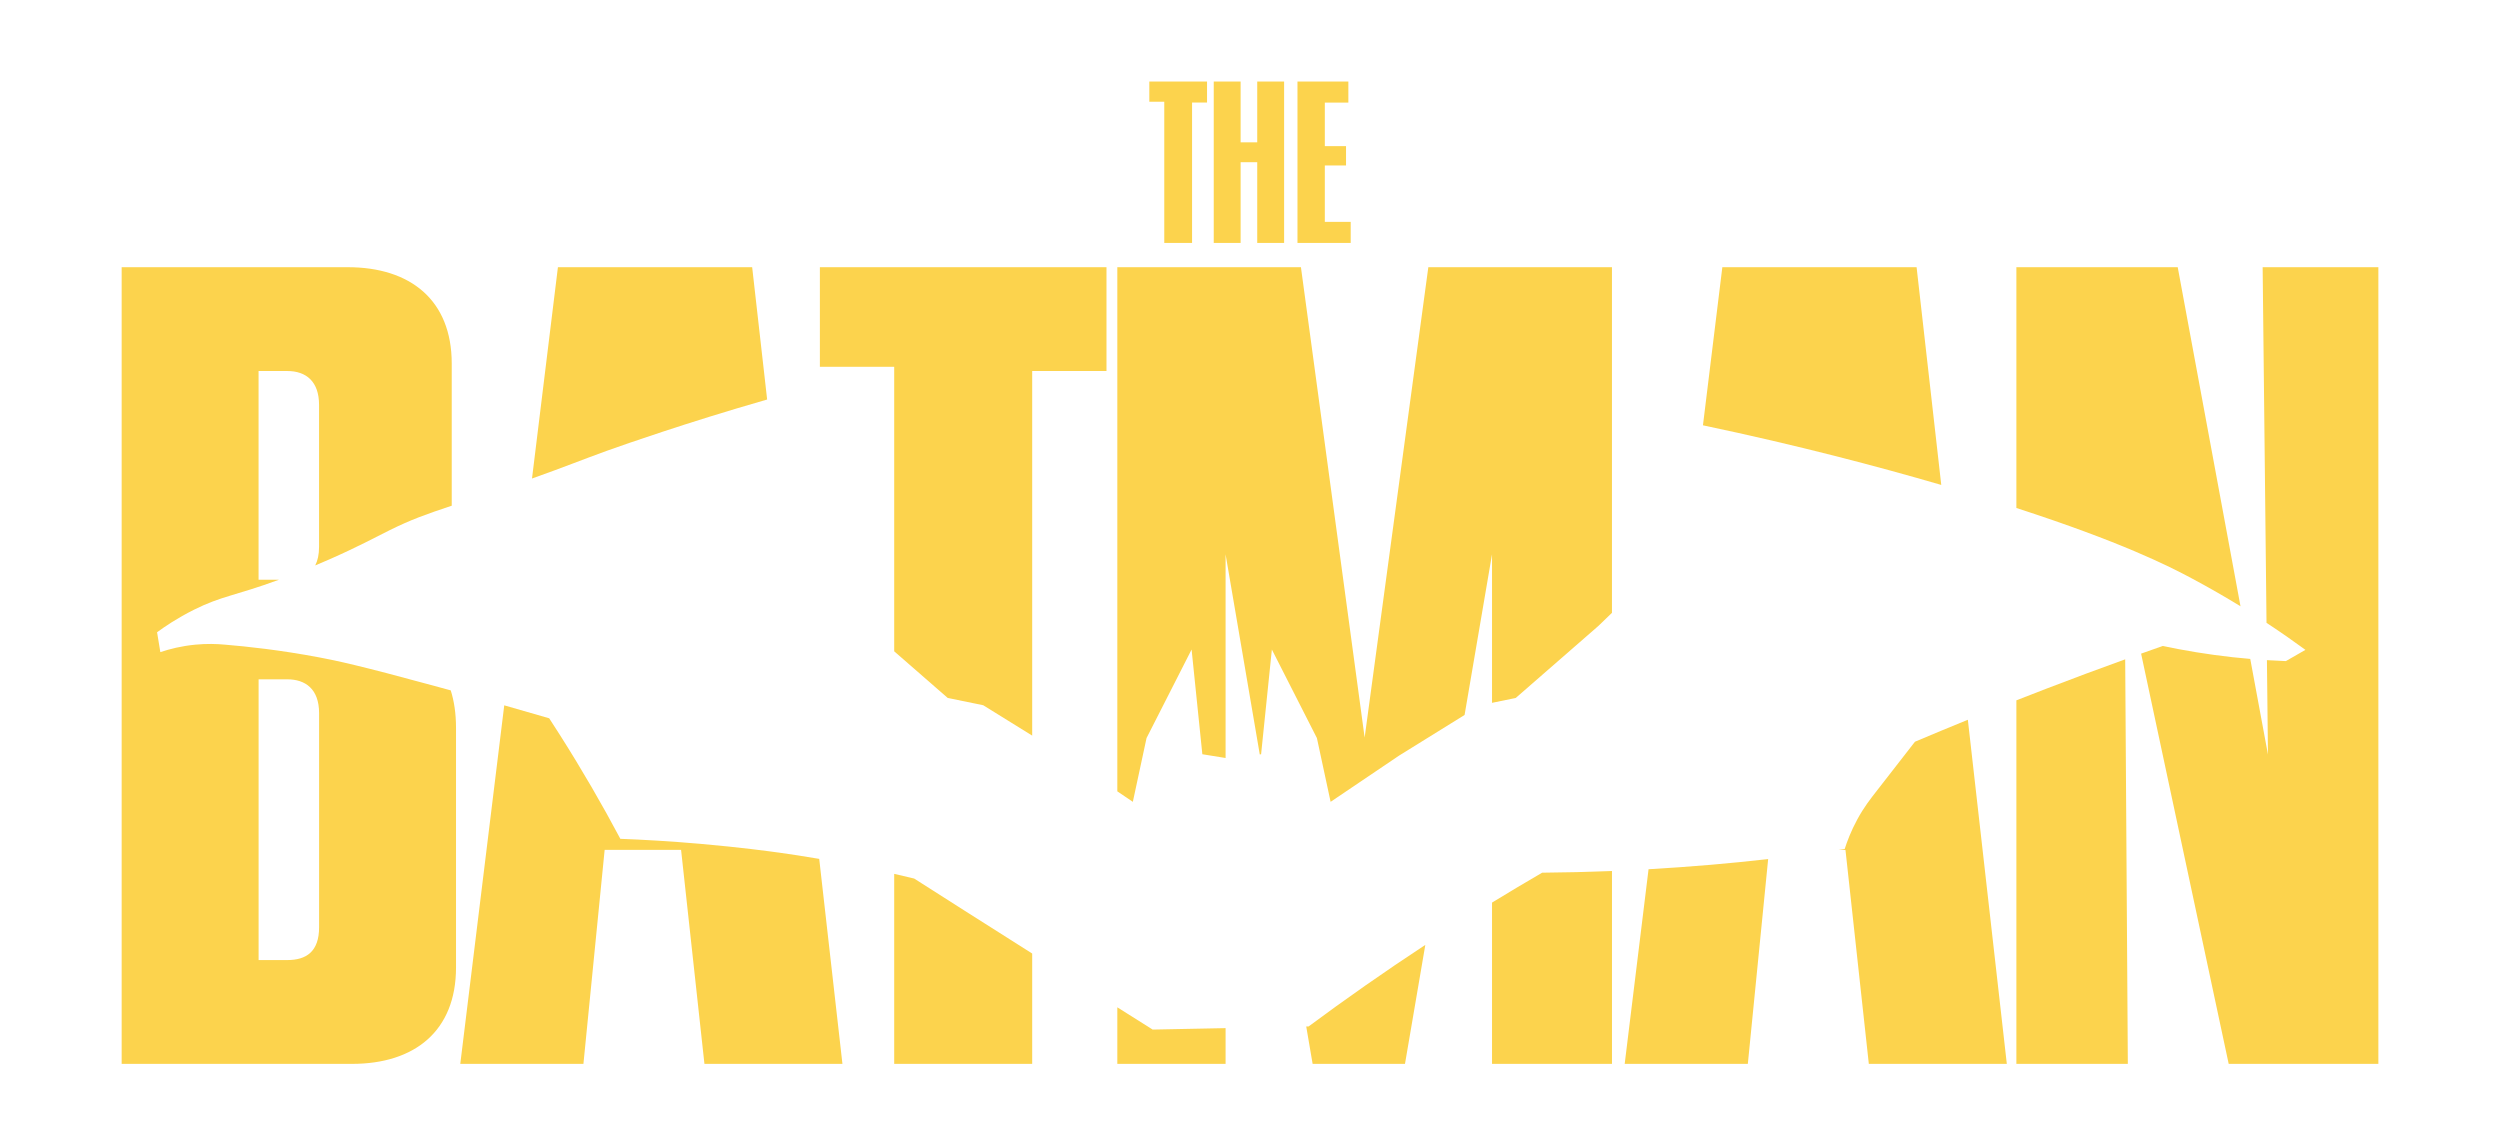
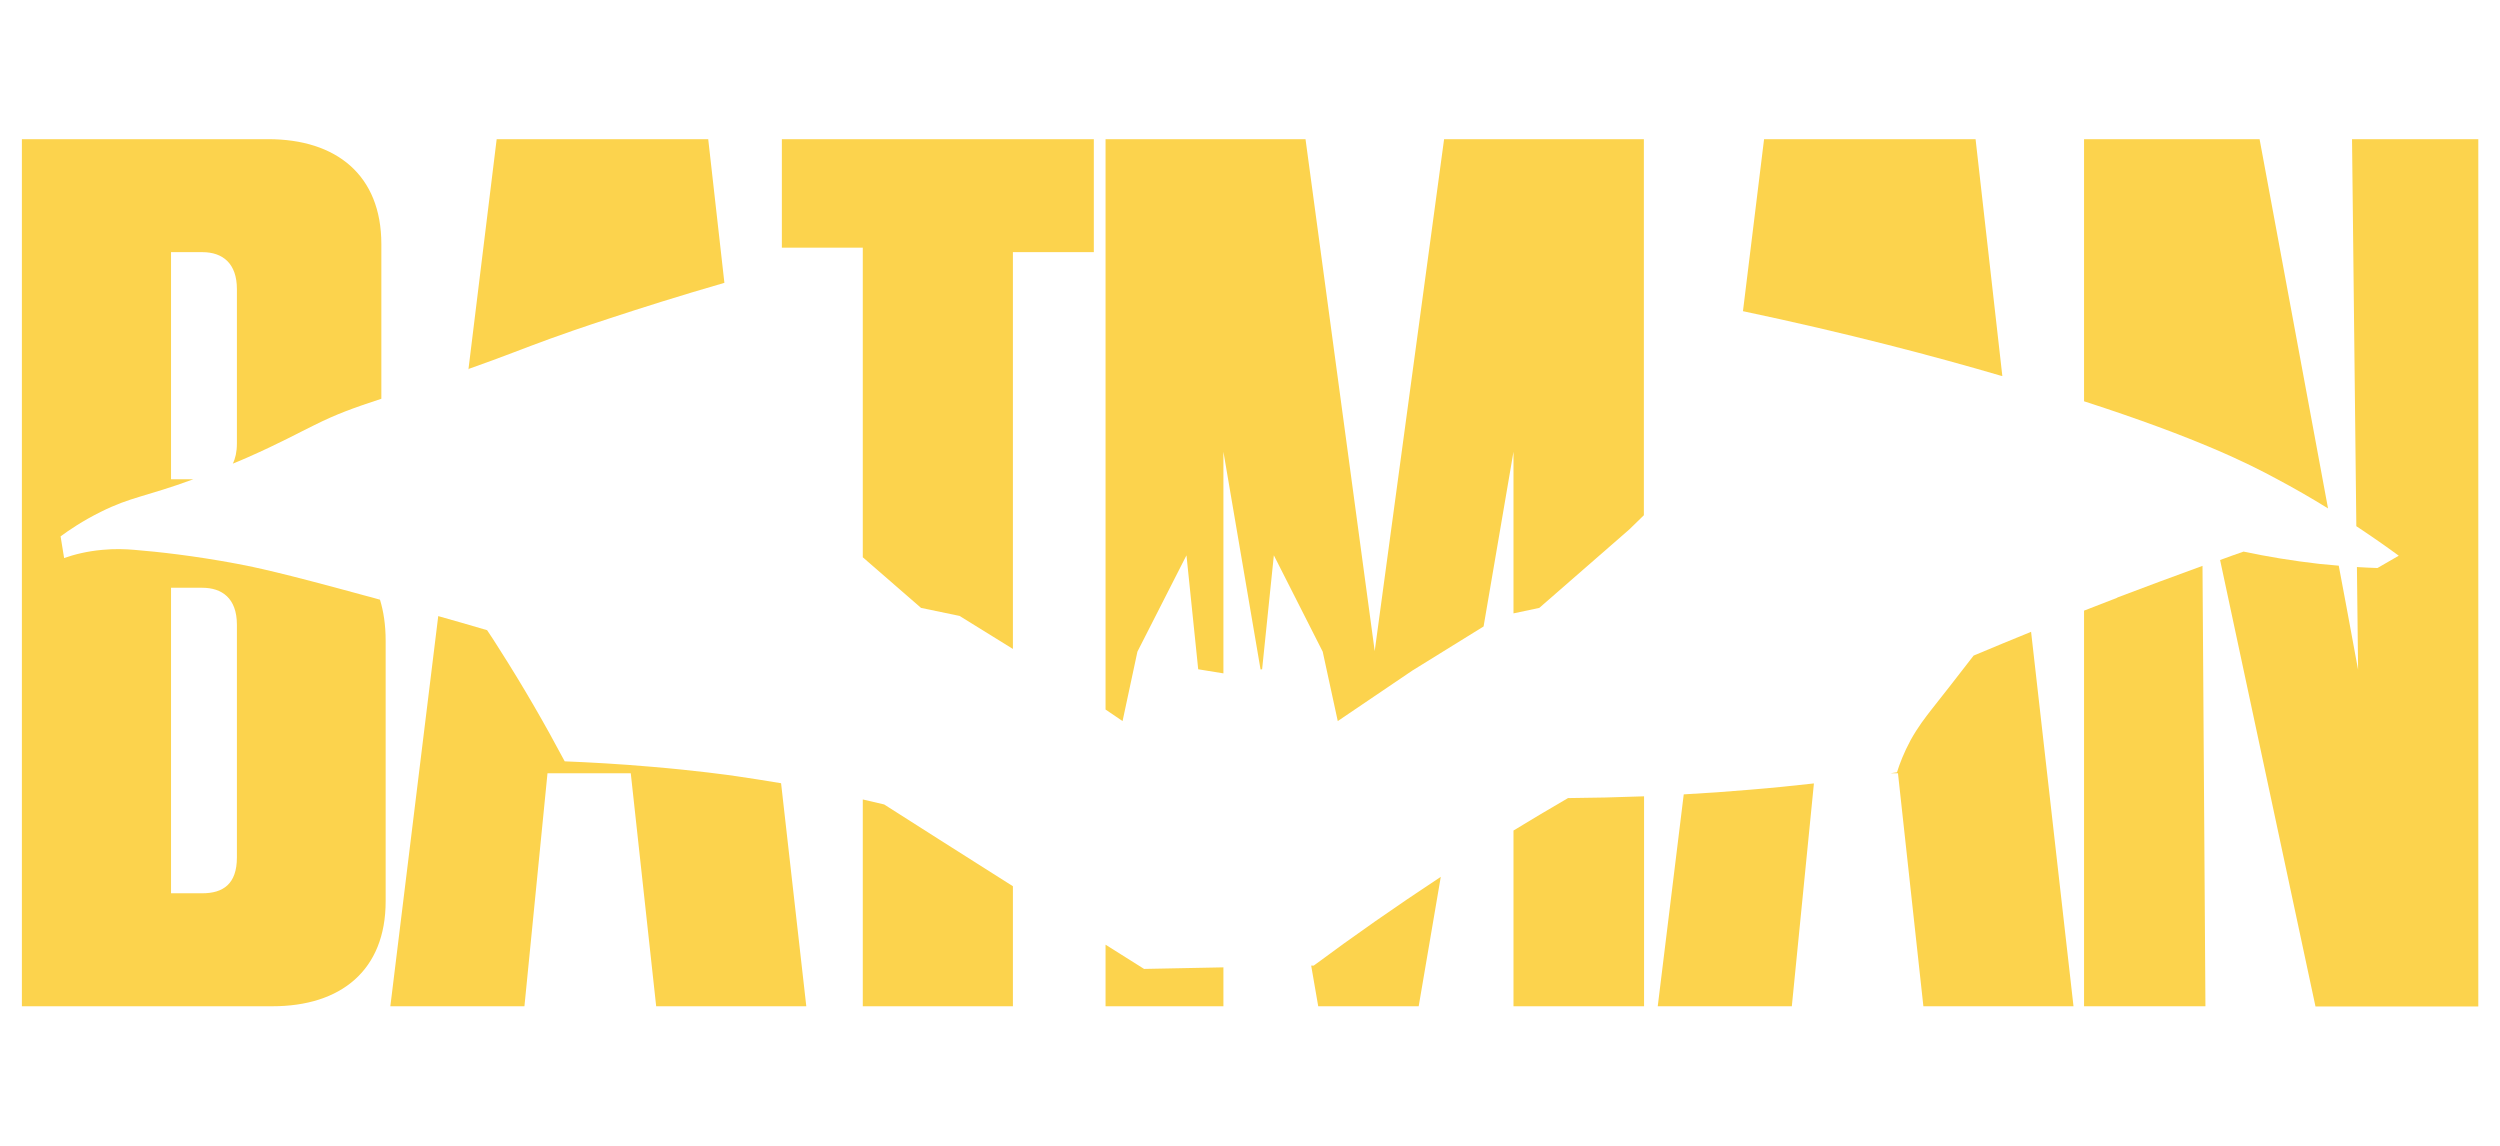
<svg xmlns="http://www.w3.org/2000/svg" id="Selfmade_by_NICF-Nettie" data-name="Selfmade by NICF-Nettie" version="1.1" viewBox="0 0 1279 586">
  <defs>
    <style>
      .cls-1 {
+         fill: none;
+       }
+ 
+       .cls-1, .cls-2 {
+         stroke-width: 0px;
+       }
+ 
+       .cls-2 {
        fill: #fcd34d;
-         stroke-width: 0px;
      }
    </style>
  </defs>
-   <g id="Batsymbol">
-     <g>
-       <path class="cls-1" d="M677.78,113.52v-28.87h10.85v-9.88h-10.85v-22.29h12.04v-10.76h-26.03v82.56h27.23v-10.76h-13.23ZM587.98,52.04h7.66v72.24h14.22V52.47h7.66v-10.76h-29.53v10.32ZM643.2,72.81h-8.5v-31.1h-13.75v82.56h13.75v-41.28h8.5v41.28h13.75V41.72h-13.75v31.1Z" />
-       <path class="cls-1" d="M222.45,350.97c-38.35-10.46-50.1-12.95-59.25-14.67-20.11-3.78-36.87-5.57-48.17-6.5-4.2-.4-9.28-.54-15,0-7.22.68-13.31,2.25-18,3.83-.56-3.39-1.11-6.78-1.67-10.17,3.85-2.83,10.28-7.23,18.83-11.5,14.33-7.16,21.06-7.1,43.56-15.38h-10.47v-106.77h14.66c9.77,0,16.29,5.42,16.29,17.34v72.63c0,3.94-.71,7.07-1.97,9.5,2.26-.95,4.66-1.97,7.17-3.07,14.97-6.58,23.45-11.27,31-15,10.87-5.38,18.34-8.04,31.68-12.49v-72.7c0-32.52-21.18-49.32-53.22-49.32H62.24v407.58h117.84c32.04,0,53.22-16.8,53.22-49.32v-122.49c0-7.54-1-13.88-2.7-19.27-2.86-.79-5.59-1.53-8.16-2.23ZM163.25,474.37c0,12.47-6.52,16.8-16.29,16.8h-14.66v-143.63h14.66c9.23,0,16.29,4.88,16.29,17.34v109.48Z" />
-       <path class="cls-1" d="M384.81,136.71h-99.38l-13.32,108.63h0l.07-.53c17.14-6.09,25.21-9.45,38.34-14.2,5.52-2,15.56-5.47,28.17-9.63,14.27-4.71,32.42-10.45,53.78-16.59l-7.66-67.68Z" />
-       <path class="cls-1" d="M229.86,351.05c.26.7.51,1.42.74,2.16-.23-.74-.48-1.46-.74-2.16Z" />
-       <polygon class="cls-1" points="419.45 187.65 457.47 187.65 457.47 333.21 484.85 357.07 503.01 360.8 528.07 376.34 528.07 189.82 566.08 189.82 566.08 136.71 419.45 136.71 419.45 187.65" />
-       <path class="cls-1" d="M763.32,461.76v82.52h61.37v-98.68c-12.24.49-24.17.78-35.73.87-8.42,4.89-16.97,9.99-25.63,15.29Z" />
-       <path class="cls-1" d="M668.27,525.16l3.27,19.12h47.25l10.4-60.87c-21.27,13.97-41.17,27.96-59.71,41.72-.4,0-.8.02-1.2.02Z" />
-       <line class="cls-1" x1="644.5" y1="385.98" x2="644.5" y2="385.98" />
-       <polygon class="cls-1" points="730.73 136.71 698.15 377.35 665.56 136.71 571.62 136.71 571.62 404.85 579.56 410.22 586.57 377.59 609.62 332.3 615.12 385.87 627.01 387.79 627.01 283.59 644.5 385.98 645.18 385.87 650.69 332.3 673.73 377.59 680.74 410.22 715.81 386.54 749.28 365.78 763.32 283.59 763.32 359.57 775.46 357.07 817.75 320.21 824.68 313.52 824.68 136.71 730.73 136.71" />
-       <path class="cls-1" d="M571.62,515.33v28.96h55.39v-18.3l-37.31.74c-6.03-3.79-12.05-7.6-18.08-11.39Z" />
-       <path class="cls-1" d="M993.15,248.1l-12.62-111.4h-99.38l-9.92,80.89c48.81,10.26,89.86,21.17,121.46,30.37.15.04.3.09.45.13Z" />
-       <path class="cls-1" d="M1006.75,368.23c-9.15,3.73-18.17,7.48-27.06,11.24-8.61,11.13-14.73,18.98-19.25,24.75-3.57,4.56-6.83,8.7-10.25,15-3.25,5.99-5.24,11.34-6.45,15.14-1.01.15-2.04.3-3.06.45h3.46l11.95,109.48h70.6l-19.94-176.06Z" />
-       <path class="cls-1" d="M467.7,449.47c-3.48-.85-6.89-1.65-10.23-2.41v97.22h70.6v-56.45c-11.63-7.36-23.26-14.72-34.87-22.11-8.51-5.41-17.01-10.83-25.5-16.25Z" />
-       <path class="cls-1" d="M1146.24,310.18l-32.12-173.48h-82.54v123.19c53.71,17.41,77.92,29.69,89.87,36.08,8.98,4.8,17.25,9.59,24.8,14.21Z" />
-       <path class="cls-1" d="M1157.57,136.71l1.98,181.93c7.67,5.05,14.33,9.74,19.9,13.83-3.33,1.92-6.67,3.83-10,5.75-3.15-.11-6.4-.29-9.69-.49l.53,48.3c-4.27-23.07-7.29-39.36-9.06-48.93-2.97-.25-5.96-.54-9.03-.87-12.93-1.43-24.88-3.45-35.75-5.75-3.67,1.29-7.36,2.6-11.06,3.92l44.81,209.89h76.57V136.71h-59.19Z" />
-       <path class="cls-1" d="M1047.2,352.22c-5.25,2.02-10.45,4.04-15.62,6.07v185.99h57.02l-1.35-206.97c-13.18,4.76-26.53,9.71-40.05,14.91Z" />
-       <path class="cls-1" d="M874.7,442.47c-10.64.91-21.07,1.64-31.3,2.23l-12.21,99.59h63l10.4-104.79c-9.75,1.1-19.7,2.11-29.89,2.98Z" />
-       <path class="cls-1" d="M398.03,436.14c-3.63-.51-19.04-2.62-39.58-4.42-15.77-1.38-29.65-2.15-41.08-2.58-9.26-17.44-19.5-35.15-30.83-53-1.85-2.92-3.71-5.81-5.58-8.67-8.12-2.37-15.8-4.57-22.99-6.62l-22.49,183.43h63l10.86-109.48h39.1l11.95,109.48h70.6l-11.88-104.88c-7.68-1.31-14.73-2.39-21.06-3.27Z" />
-     </g>
-   </g>
+   <path class="cls-2" d="M185.6,304.4c-41.7-11.4-54.5-14.1-64.5-16-21.9-4.1-40.1-6.1-52.4-7.1-4.6-.4-10.1-.6-16.3,0-7.9.7-14.5,2.4-19.6,4.2-.6-3.7-1.2-7.4-1.8-11.1,4.2-3.1,11.2-7.9,20.5-12.5,15.6-7.8,22.9-7.7,47.4-16.7h-11.4v-116.2h16c10.6,0,17.7,5.9,17.7,18.9v79c0,4.3-.8,7.7-2.1,10.3,2.5-1,5.1-2.1,7.8-3.3,16.3-7.2,25.5-12.3,33.7-16.3,11.8-5.9,20-8.8,34.5-13.6v-79.1c0-35.4-23.1-53.7-57.9-53.7H11.2v443.6h128.2c34.9,0,57.9-18.3,57.9-53.7v-133.3c0-8.2-1.1-15.1-2.9-21-3.1-.9-6.1-1.7-8.9-2.4h0ZM121.2,438.7c0,13.6-7.1,18.3-17.7,18.3h-16v-156.3h16c10,0,17.7,5.3,17.7,18.9v119.2h0Z" />
+   <path class="cls-2" d="M362.3,71.2h-108.2l-14.5,118.2h0v-.6c18.7-6.6,27.5-10.3,41.8-15.5,6-2.2,16.9-6,30.7-10.5,15.5-5.1,35.3-11.4,58.5-18.1l-8.3-73.7h0Z" />
+   <path class="cls-2" d="M193.7,304.5c.3.8.6,1.5.8,2.4-.3-.8-.5-1.6-.8-2.4Z" />
+   <polygon class="cls-2" points="400 126.7 441.4 126.7 441.4 285.1 471.2 311 490.9 315.1 518.2 332 518.2 129 559.6 129 559.6 71.2 400 71.2 400 126.7" />
+   <path class="cls-2" d="M774.3,425v89.8h66.8v-107.4c-13.3.5-26.3.8-38.9.9-9.2,5.3-18.5,10.9-27.9,16.6h0Z" />
+   <path class="cls-2" d="M670.8,494l3.6,20.8h51.4l11.3-66.2c-23.1,15.2-44.8,30.4-65,45.4-.4,0-.9,0-1.3,0h0Z" />
+   <line class="cls-1" x1="644.9" y1="342.5" x2="644.9" y2="342.5" />
+   <polygon class="cls-2" points="738.8 71.2 703.3 333.1 667.9 71.2 565.6 71.2 565.6 363 574.3 368.9 581.9 333.4 607 284.1 613 342.4 625.9 344.5 625.9 231.1 644.9 342.5 645.7 342.4 651.7 284.1 676.7 333.4 684.4 368.9 722.5 343.1 759 320.5 774.3 231.1 774.3 313.8 787.5 311 833.5 270.9 841 263.6 841 71.2 738.8 71.2" />
+   <path class="cls-2" d="M565.6,483.3v31.5h60.3v-19.9l-40.6.8c-6.6-4.1-13.1-8.3-19.7-12.4h0Z" />
+   <path class="cls-2" d="M1024.4,192.4l-13.7-121.2h-108.2l-10.8,88c53.1,11.2,97.8,23,132.2,33.1.2,0,.3,0,.5.1h0Z" />
+   <path class="cls-2" d="M1039.2,323.2c-10,4.1-19.8,8.1-29.5,12.2-9.4,12.1-16,20.7-21,26.9-3.9,5-7.4,9.5-11.2,16.3-3.5,6.5-5.7,12.3-7,16.5-1.1.2-2.2.3-3.3.5h3.8l13,119.2h76.8l-21.7-191.6h0Z" />
+   <path class="cls-2" d="M452.5,411.6c-3.8-.9-7.5-1.8-11.1-2.6v105.8h76.8v-61.4c-12.7-8-25.3-16-38-24.1-9.3-5.9-18.5-11.8-27.8-17.7h0Z" />
+   <path class="cls-2" d="M1191,260l-35-188.8h-89.8v134.1c58.5,18.9,84.8,32.3,97.8,39.3,9.8,5.2,18.8,10.4,27,15.5h0Z" />
+   <path class="cls-2" d="M1203.3,71.2l2.2,198c8.3,5.5,15.6,10.6,21.7,15.1-3.6,2.1-7.3,4.2-10.9,6.3-3.4-.1-7-.3-10.5-.5l.6,52.6c-4.6-25.1-7.9-42.8-9.9-53.3-3.2-.3-6.5-.6-9.8-.9-14.1-1.6-27.1-3.8-38.9-6.3-4,1.4-8,2.8-12,4.3l48.8,228.4h83.3V71.2h-64.4Z" />
+   <path class="cls-2" d="M1083.2,305.8c-5.7,2.2-11.4,4.4-17,6.6v202.4h62.1l-1.5-225.3c-14.3,5.2-28.9,10.6-43.6,16.2h0Z" />
+   <path class="cls-2" d="M895.5,404c-11.6,1-22.9,1.8-34.1,2.4l-13.3,108.4h68.6l11.3-114c-10.6,1.2-21.4,2.3-32.5,3.2h0Z" />
+   <path class="cls-2" d="M376.7,397.1c-4-.6-20.7-2.9-43.1-4.8-17.2-1.5-32.3-2.3-44.7-2.8-10.1-19-21.2-38.3-33.6-57.7-2-3.2-4-6.3-6.1-9.4-8.8-2.6-17.2-5-25-7.2l-24.5,199.6h68.6l11.8-119.2h42.6l13,119.2h76.8l-12.9-114.1c-8.4-1.4-16-2.6-22.9-3.6h0Z" />
</svg>
